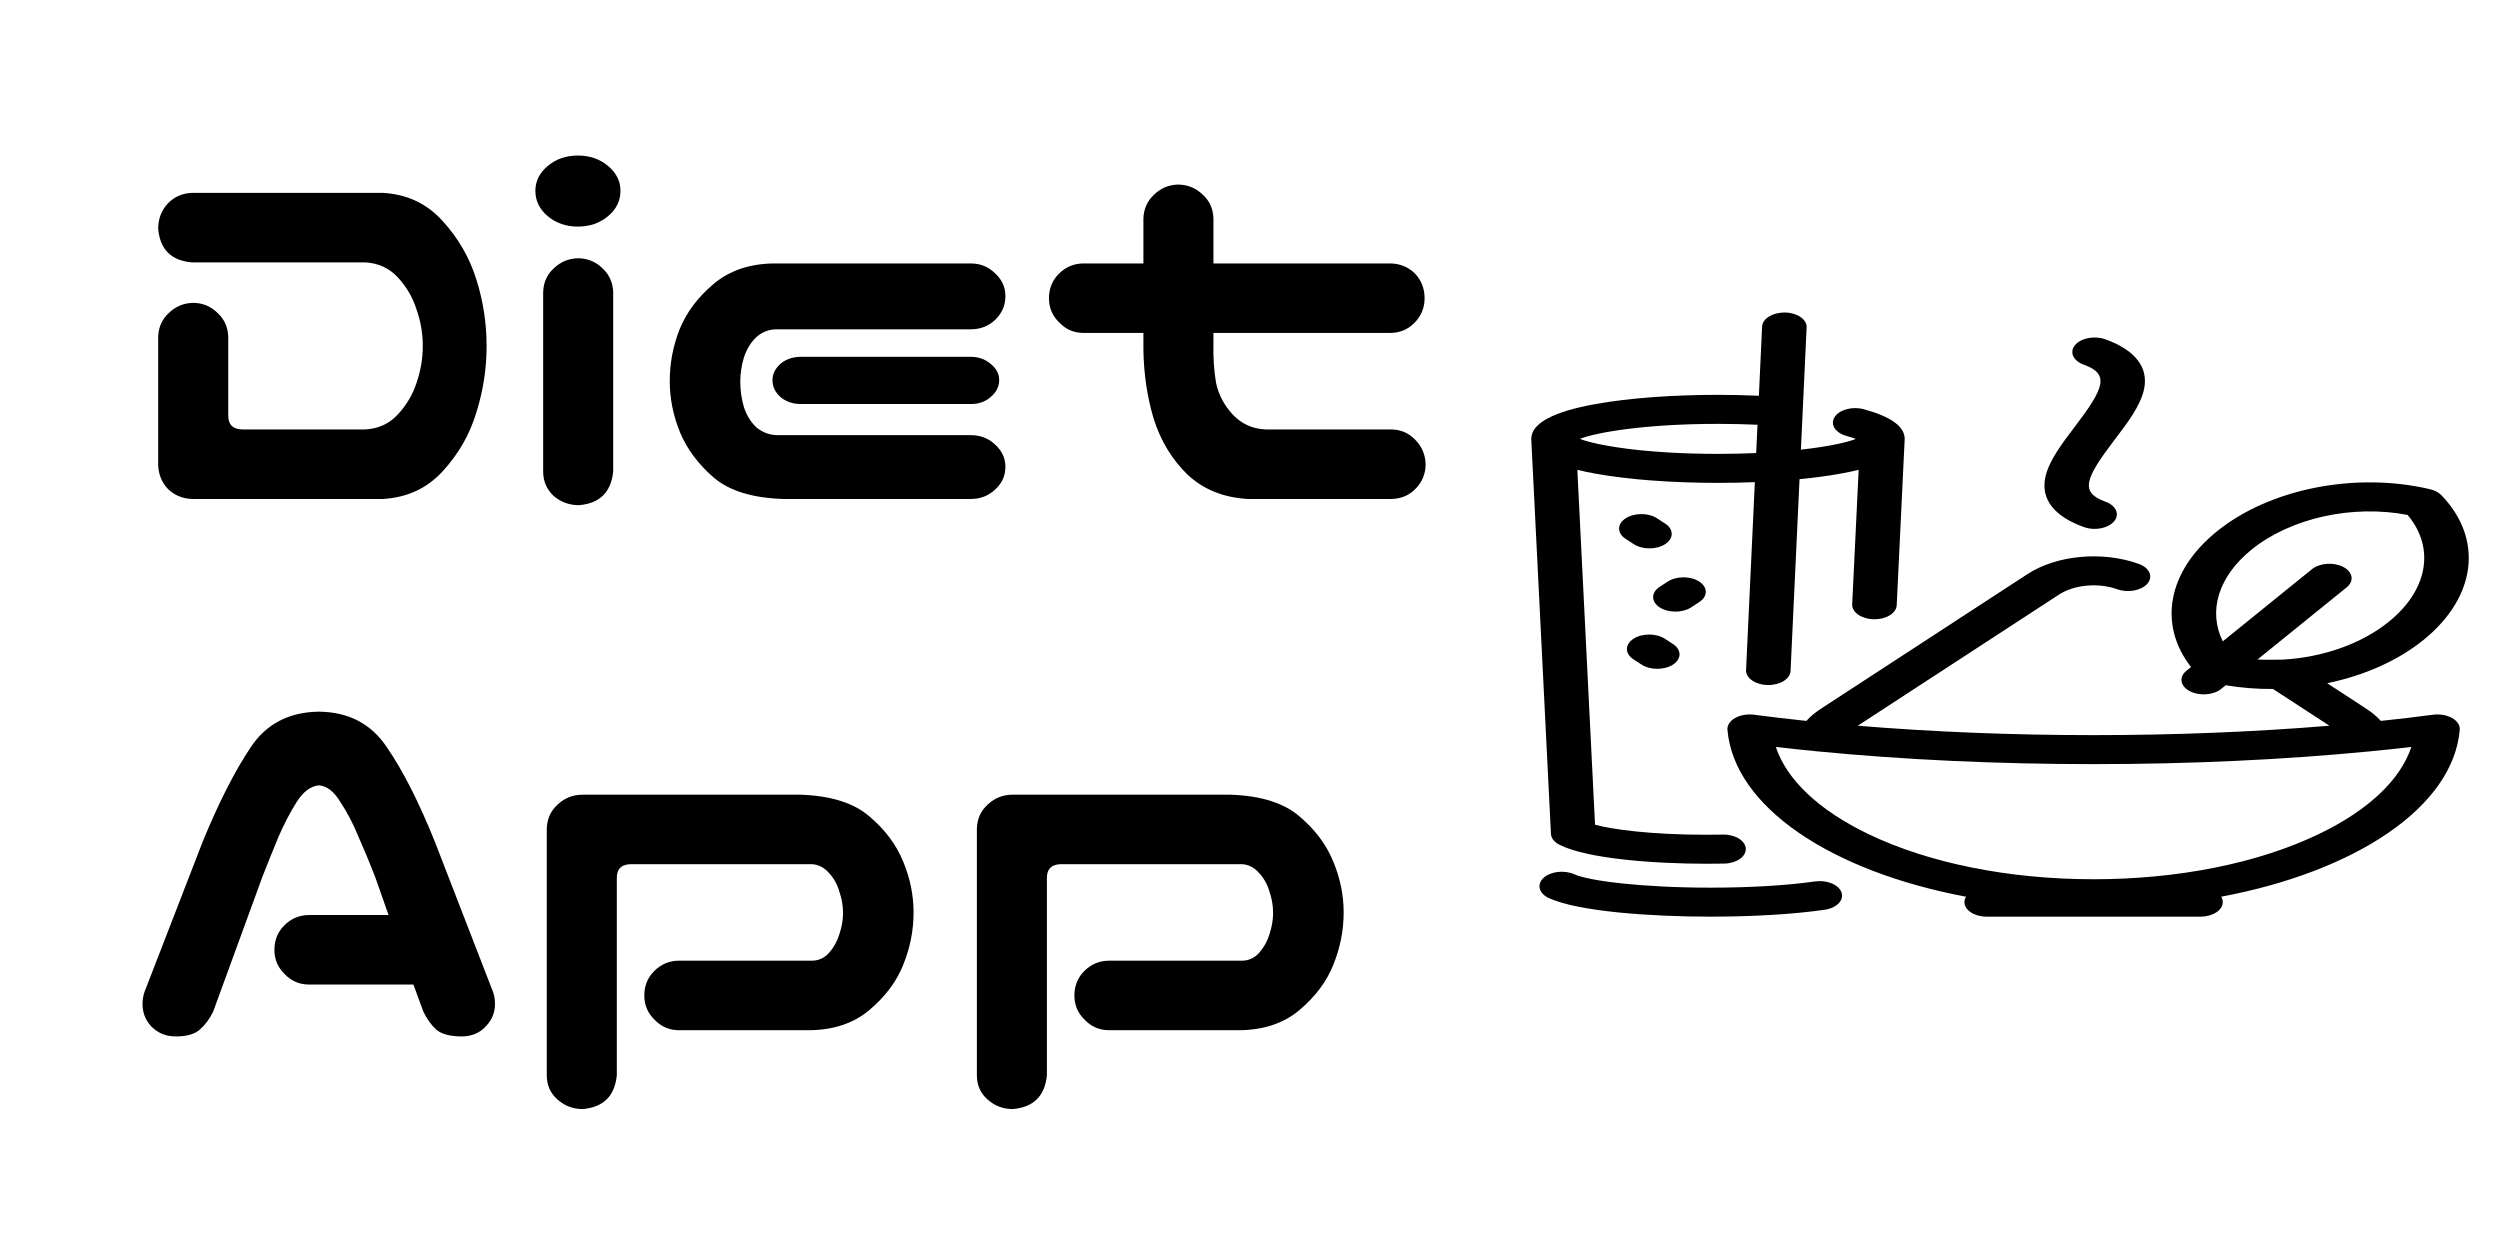
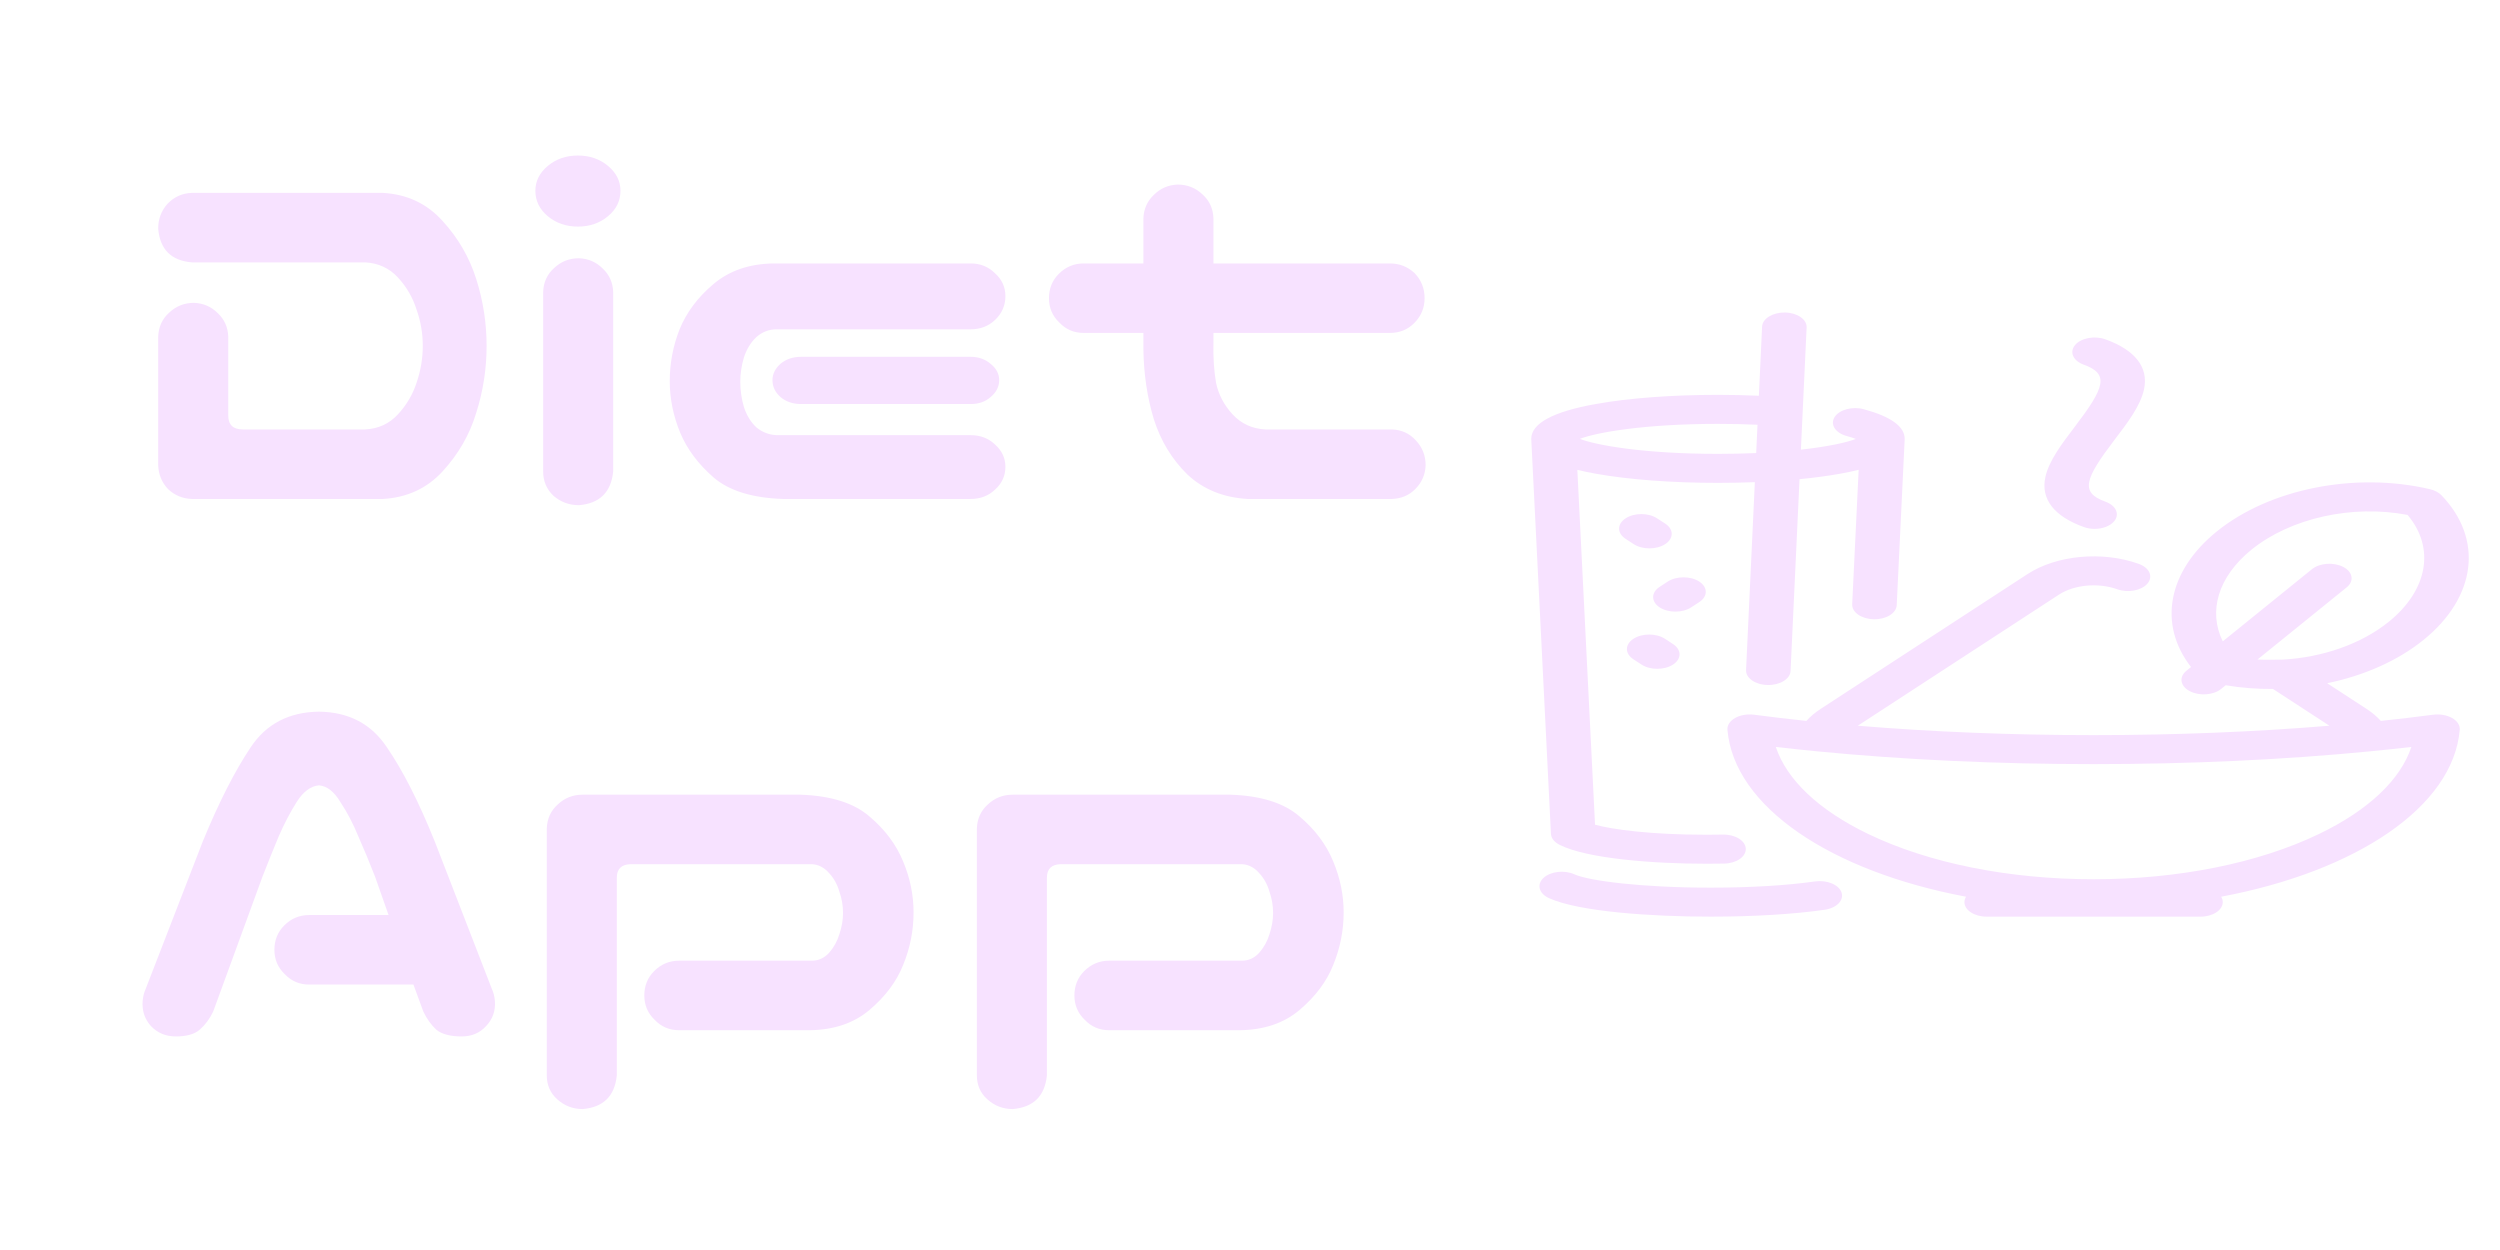
<svg xmlns="http://www.w3.org/2000/svg" width="80" height="40" viewBox="0 0 80 40" fill="none">
-   <path d="M12.251 6.172C13.026 6.216 13.662 6.515 14.16 7.068C14.658 7.611 15.018 8.23 15.239 8.928C15.461 9.625 15.571 10.339 15.571 11.069C15.571 11.8 15.461 12.514 15.239 13.211C15.029 13.908 14.669 14.534 14.16 15.087C13.662 15.629 13.026 15.922 12.251 15.967H6.142C5.843 15.956 5.588 15.851 5.378 15.651C5.179 15.441 5.074 15.187 5.062 14.888V10.771C5.074 10.461 5.19 10.206 5.411 10.007C5.632 9.797 5.898 9.691 6.208 9.691C6.507 9.702 6.761 9.813 6.972 10.023C7.182 10.223 7.293 10.472 7.304 10.771V13.294C7.304 13.593 7.459 13.742 7.769 13.742H11.687C12.107 13.72 12.456 13.56 12.732 13.261C13.009 12.962 13.208 12.624 13.33 12.248C13.463 11.861 13.529 11.468 13.529 11.069C13.529 10.671 13.463 10.284 13.33 9.907C13.208 9.52 13.009 9.177 12.732 8.878C12.456 8.579 12.107 8.419 11.687 8.396H6.142C5.478 8.341 5.118 7.981 5.062 7.317C5.062 7.007 5.162 6.742 5.361 6.521C5.572 6.299 5.832 6.183 6.142 6.172H12.251ZM18.526 8.264C18.825 8.275 19.08 8.385 19.29 8.596C19.5 8.795 19.611 9.044 19.622 9.343V15.087C19.556 15.751 19.19 16.111 18.526 16.166C18.216 16.166 17.945 16.066 17.713 15.867C17.491 15.657 17.381 15.397 17.381 15.087V9.343C17.392 9.033 17.508 8.778 17.73 8.579C17.951 8.369 18.216 8.264 18.526 8.264ZM17.132 6.105C17.132 5.796 17.265 5.53 17.53 5.309C17.796 5.087 18.117 4.977 18.493 4.977C18.869 4.977 19.19 5.087 19.456 5.309C19.722 5.53 19.855 5.796 19.855 6.105C19.855 6.426 19.722 6.698 19.456 6.919C19.19 7.14 18.869 7.251 18.493 7.251C18.117 7.251 17.796 7.14 17.53 6.919C17.265 6.698 17.132 6.426 17.132 6.105ZM25.051 15.967C24.077 15.934 23.341 15.707 22.843 15.286C22.345 14.854 21.985 14.373 21.764 13.842C21.542 13.3 21.432 12.752 21.432 12.198C21.432 11.623 21.537 11.069 21.747 10.538C21.968 9.996 22.328 9.514 22.826 9.094C23.335 8.662 23.977 8.441 24.752 8.43H31.061C31.37 8.43 31.631 8.535 31.841 8.745C32.062 8.944 32.173 9.188 32.173 9.476C32.173 9.774 32.062 10.029 31.841 10.239C31.631 10.438 31.37 10.538 31.061 10.538H24.852C24.608 10.538 24.392 10.621 24.204 10.787C24.027 10.953 23.894 11.169 23.806 11.435C23.728 11.7 23.689 11.96 23.689 12.215C23.689 12.492 23.728 12.763 23.806 13.028C23.894 13.294 24.027 13.51 24.204 13.676C24.392 13.831 24.608 13.914 24.852 13.925H31.061C31.37 13.925 31.631 14.024 31.841 14.224C32.062 14.423 32.173 14.661 32.173 14.938C32.173 15.225 32.062 15.469 31.841 15.668C31.631 15.867 31.37 15.967 31.061 15.967H25.051ZM31.974 12.165C31.974 12.375 31.88 12.558 31.691 12.713C31.525 12.857 31.315 12.929 31.061 12.929H25.632C25.377 12.929 25.162 12.857 24.984 12.713C24.807 12.558 24.719 12.375 24.719 12.165C24.719 11.966 24.807 11.789 24.984 11.634C25.162 11.49 25.377 11.418 25.632 11.418H31.061C31.315 11.418 31.531 11.495 31.708 11.65C31.885 11.794 31.974 11.966 31.974 12.165ZM37.685 5.906C37.995 5.906 38.26 6.011 38.481 6.222C38.703 6.421 38.819 6.675 38.83 6.985V8.43H44.475C44.785 8.43 45.05 8.535 45.272 8.745C45.482 8.966 45.587 9.232 45.587 9.542C45.587 9.852 45.476 10.117 45.255 10.339C45.045 10.549 44.785 10.654 44.475 10.654H38.83V10.986C38.819 11.44 38.847 11.861 38.913 12.248C38.991 12.624 39.168 12.962 39.444 13.261C39.721 13.56 40.07 13.72 40.49 13.742H44.541C44.851 13.753 45.105 13.87 45.305 14.091C45.515 14.312 45.62 14.578 45.62 14.888C45.609 15.187 45.498 15.441 45.288 15.651C45.089 15.851 44.84 15.956 44.541 15.967H39.926C39.151 15.922 38.509 15.662 38 15.187C37.502 14.7 37.142 14.107 36.921 13.41C36.711 12.713 36.6 11.971 36.589 11.185V10.654H34.68C34.37 10.654 34.11 10.544 33.899 10.322C33.678 10.112 33.567 9.852 33.567 9.542C33.567 9.232 33.672 8.972 33.883 8.762C34.104 8.54 34.37 8.43 34.68 8.43H36.589V6.985C36.6 6.687 36.711 6.438 36.921 6.238C37.131 6.028 37.386 5.917 37.685 5.906ZM8.781 30.394C8.781 30.084 8.886 29.824 9.097 29.613C9.318 29.392 9.584 29.281 9.894 29.281H12.434L12.002 28.053C11.825 27.599 11.648 27.173 11.471 26.774C11.305 26.365 11.111 25.994 10.89 25.662C10.69 25.33 10.463 25.153 10.209 25.131C9.943 25.153 9.705 25.33 9.495 25.662C9.285 25.994 9.091 26.365 8.914 26.774C8.748 27.173 8.576 27.599 8.399 28.053L6.822 32.369C6.712 32.602 6.568 32.795 6.391 32.95C6.225 33.094 5.97 33.166 5.627 33.166C5.306 33.166 5.04 33.055 4.83 32.834C4.631 32.613 4.542 32.347 4.564 32.037C4.576 31.893 4.609 31.76 4.664 31.639L6.49 26.924C6.999 25.684 7.508 24.683 8.018 23.919C8.516 23.166 9.246 22.785 10.209 22.773C11.161 22.785 11.886 23.166 12.384 23.919C12.893 24.66 13.402 25.662 13.911 26.924L15.737 31.639C15.793 31.76 15.826 31.893 15.837 32.037C15.859 32.347 15.765 32.613 15.555 32.834C15.355 33.055 15.095 33.166 14.774 33.166C14.409 33.166 14.138 33.094 13.961 32.95C13.795 32.795 13.657 32.602 13.546 32.369L13.23 31.506H9.894C9.584 31.506 9.324 31.395 9.113 31.174C8.892 30.963 8.781 30.703 8.781 30.394ZM19.738 34.411C19.672 35.075 19.307 35.435 18.643 35.49C18.333 35.49 18.061 35.385 17.829 35.175C17.608 34.976 17.497 34.721 17.497 34.411V26.509C17.508 26.199 17.624 25.944 17.846 25.745C18.067 25.535 18.333 25.43 18.643 25.43H25.615C26.589 25.463 27.325 25.695 27.823 26.127C28.321 26.547 28.681 27.029 28.902 27.571C29.124 28.102 29.234 28.645 29.234 29.198C29.234 29.774 29.124 30.333 28.902 30.875C28.692 31.406 28.332 31.888 27.823 32.319C27.325 32.74 26.689 32.956 25.914 32.967H21.73C21.421 32.967 21.16 32.856 20.95 32.635C20.729 32.425 20.618 32.164 20.618 31.855C20.618 31.545 20.723 31.285 20.934 31.074C21.155 30.853 21.421 30.742 21.73 30.742H25.98C26.191 30.742 26.373 30.659 26.528 30.493C26.683 30.316 26.794 30.117 26.86 29.895C26.938 29.663 26.977 29.436 26.977 29.215C26.977 28.982 26.938 28.756 26.86 28.534C26.794 28.302 26.683 28.102 26.528 27.936C26.373 27.759 26.191 27.665 25.98 27.654H20.17C19.882 27.665 19.738 27.809 19.738 28.086V34.411ZM33.501 34.411C33.435 35.075 33.069 35.435 32.405 35.49C32.095 35.49 31.824 35.385 31.592 35.175C31.37 34.976 31.26 34.721 31.26 34.411V26.509C31.271 26.199 31.387 25.944 31.608 25.745C31.83 25.535 32.095 25.43 32.405 25.43H39.378C40.352 25.463 41.088 25.695 41.586 26.127C42.084 26.547 42.444 27.029 42.665 27.571C42.886 28.102 42.997 28.645 42.997 29.198C42.997 29.774 42.886 30.333 42.665 30.875C42.455 31.406 42.095 31.888 41.586 32.319C41.088 32.74 40.452 32.956 39.677 32.967H35.493C35.183 32.967 34.923 32.856 34.713 32.635C34.492 32.425 34.381 32.164 34.381 31.855C34.381 31.545 34.486 31.285 34.696 31.074C34.918 30.853 35.183 30.742 35.493 30.742H39.743C39.953 30.742 40.136 30.659 40.291 30.493C40.446 30.316 40.557 30.117 40.623 29.895C40.7 29.663 40.739 29.436 40.739 29.215C40.739 28.982 40.7 28.756 40.623 28.534C40.557 28.302 40.446 28.102 40.291 27.936C40.136 27.759 39.953 27.665 39.743 27.654H33.933C33.645 27.665 33.501 27.809 33.501 28.086V34.411Z" fill="black" />
-   <path d="M49.631 26.694C49.637 26.761 49.664 26.824 49.709 26.88C49.751 26.933 49.809 26.981 49.883 27.021C49.892 27.027 49.902 27.032 49.912 27.037C50.803 27.482 52.929 27.64 54.624 27.64C54.806 27.64 54.991 27.638 55.174 27.635C55.567 27.627 55.877 27.413 55.865 27.157C55.854 26.901 55.524 26.698 55.132 26.707C54.963 26.71 54.792 26.712 54.624 26.712C52.81 26.712 51.592 26.541 51.041 26.391L50.475 15.035C50.655 15.079 50.852 15.121 51.065 15.159C52.119 15.348 53.507 15.452 54.975 15.452C55.376 15.452 55.771 15.444 56.155 15.429L55.874 21.442C55.862 21.698 56.171 21.913 56.564 21.92C56.958 21.929 57.286 21.727 57.298 21.471L57.585 15.334C58.056 15.288 58.494 15.229 58.885 15.159C59.099 15.121 59.296 15.079 59.477 15.034L59.27 19.337C59.258 19.593 59.567 19.808 59.96 19.816C60.355 19.826 60.682 19.622 60.695 19.366L60.948 14.089C60.949 14.074 60.95 14.059 60.95 14.044C60.95 13.649 60.509 13.33 59.64 13.095C59.277 12.996 58.86 13.108 58.708 13.345C58.557 13.582 58.729 13.853 59.093 13.952C59.223 13.987 59.318 14.019 59.388 14.046C59.102 14.157 58.507 14.291 57.629 14.389L57.812 10.478C57.824 10.222 57.514 10.008 57.121 10C56.73 9.994 56.399 10.194 56.387 10.45L56.284 12.664C55.858 12.645 55.42 12.635 54.975 12.635C53.507 12.635 52.118 12.739 51.065 12.928C49.699 13.173 49.004 13.547 49 14.039C49 14.042 49 14.044 49 14.047C49 14.06 49.001 14.073 49.002 14.086L49.63 26.678C49.63 26.684 49.63 26.689 49.631 26.694ZM54.975 13.564C55.406 13.564 55.83 13.573 56.24 13.592L56.198 14.498C55.82 14.514 55.412 14.524 54.975 14.524C52.594 14.524 51.065 14.243 50.555 14.044C51.065 13.844 52.594 13.564 54.975 13.564ZM52.27 21.098C51.991 20.916 51.992 20.622 52.27 20.441C52.548 20.26 52.999 20.26 53.278 20.441L53.536 20.61C53.815 20.791 53.815 21.085 53.536 21.267C53.397 21.357 53.215 21.402 53.032 21.402C52.85 21.402 52.668 21.357 52.529 21.266L52.27 21.098ZM65.451 15.27C65.564 14.744 65.985 14.193 66.391 13.659C67.345 12.407 67.51 11.969 66.681 11.67C66.337 11.546 66.213 11.263 66.404 11.039C66.594 10.815 67.028 10.734 67.372 10.858C68.331 11.204 68.758 11.757 68.609 12.457C68.496 12.985 68.075 13.538 67.667 14.072C66.716 15.321 66.551 15.757 67.372 16.053C67.716 16.177 67.841 16.46 67.65 16.684C67.52 16.837 67.277 16.924 67.026 16.924C66.909 16.924 66.791 16.905 66.681 16.865C65.726 16.52 65.301 15.969 65.451 15.27ZM58.929 28.56C59.014 28.811 58.771 29.058 58.386 29.113C57.397 29.255 56.102 29.333 54.74 29.333C52.872 29.333 50.532 29.178 49.569 28.741C49.245 28.594 49.166 28.305 49.391 28.094C49.616 27.884 50.06 27.832 50.383 27.979C50.839 28.185 52.52 28.405 54.74 28.405C56.002 28.405 57.188 28.334 58.08 28.206C58.464 28.152 58.845 28.31 58.929 28.56ZM78.467 22.976C78.3 22.882 78.076 22.843 77.86 22.871C77.315 22.943 76.757 23.009 76.186 23.069C76.059 22.928 75.905 22.798 75.724 22.681L74.47 21.863C75.639 21.622 76.723 21.149 77.553 20.477C79.247 19.107 79.476 17.245 78.123 15.845C78.038 15.757 77.912 15.691 77.762 15.655C75.374 15.093 72.631 15.636 70.938 17.006C69.36 18.283 69.053 19.986 70.113 21.345L69.965 21.465C69.718 21.665 69.766 21.957 70.073 22.117C70.379 22.278 70.828 22.247 71.075 22.047L71.223 21.928C71.72 22.012 72.229 22.051 72.736 22.047L74.541 23.223C72.152 23.421 69.595 23.524 66.995 23.524C64.395 23.524 61.838 23.421 59.449 23.223L65.888 19.027C66.377 18.709 67.144 18.639 67.752 18.856C68.097 18.98 68.53 18.898 68.72 18.673C68.909 18.448 68.783 18.166 68.438 18.043C67.278 17.627 65.814 17.762 64.88 18.371L58.266 22.681C58.085 22.798 57.931 22.928 57.804 23.069C57.234 23.009 56.675 22.943 56.13 22.871C55.914 22.843 55.69 22.881 55.523 22.976C55.357 23.07 55.266 23.209 55.278 23.352C55.488 25.825 58.604 27.885 62.913 28.695C62.88 28.749 62.862 28.807 62.862 28.869C62.862 29.125 63.181 29.333 63.574 29.333H70.416C70.809 29.333 71.128 29.125 71.128 28.869C71.128 28.807 71.11 28.749 71.077 28.695C75.386 27.885 78.502 25.825 78.712 23.352C78.724 23.209 78.633 23.07 78.467 22.976ZM72.239 21.105L75.094 18.795C75.341 18.596 75.292 18.303 74.986 18.143C74.679 17.982 74.231 18.014 73.984 18.213L71.129 20.523C70.654 19.565 70.978 18.455 72.048 17.589C73.304 16.573 75.283 16.139 77.043 16.478C77.927 17.526 77.699 18.879 76.443 19.895C75.559 20.61 74.317 21.037 73.045 21.108C72.992 21.107 72.454 21.119 72.239 21.105ZM74.203 26.69C72.264 27.622 69.704 28.136 66.995 28.136C64.286 28.136 61.727 27.622 59.787 26.69C58.203 25.928 57.176 24.955 56.826 23.902C57.245 23.951 57.67 23.996 58.101 24.038C58.114 24.04 58.126 24.041 58.139 24.042C60.906 24.312 63.923 24.452 66.995 24.452C70.067 24.452 73.085 24.312 75.852 24.042C75.864 24.041 75.876 24.04 75.888 24.038C76.32 23.996 76.746 23.951 77.164 23.902C76.814 24.955 75.787 25.928 74.203 26.69ZM54.117 19.436C53.978 19.526 53.795 19.572 53.613 19.572C53.431 19.572 53.248 19.526 53.109 19.436C52.831 19.254 52.831 18.96 53.109 18.779L53.368 18.61C53.647 18.429 54.098 18.429 54.376 18.61C54.654 18.792 54.654 19.086 54.376 19.267L54.117 19.436ZM52.278 17.412L52.02 17.243C51.741 17.062 51.741 16.768 52.02 16.587C52.298 16.405 52.749 16.405 53.027 16.587L53.286 16.755C53.564 16.936 53.564 17.23 53.286 17.412C53.147 17.502 52.965 17.548 52.782 17.548C52.6 17.548 52.417 17.502 52.278 17.412Z" fill="black" />
+   <path d="M12.251 6.172C13.026 6.216 13.662 6.515 14.16 7.068C14.658 7.611 15.018 8.23 15.239 8.928C15.461 9.625 15.571 10.339 15.571 11.069C15.571 11.8 15.461 12.514 15.239 13.211C15.029 13.908 14.669 14.534 14.16 15.087C13.662 15.629 13.026 15.922 12.251 15.967H6.142C5.843 15.956 5.588 15.851 5.378 15.651C5.179 15.441 5.074 15.187 5.062 14.888V10.771C5.074 10.461 5.19 10.206 5.411 10.007C5.632 9.797 5.898 9.691 6.208 9.691C6.507 9.702 6.761 9.813 6.972 10.023C7.182 10.223 7.293 10.472 7.304 10.771V13.294C7.304 13.593 7.459 13.742 7.769 13.742H11.687C12.107 13.72 12.456 13.56 12.732 13.261C13.009 12.962 13.208 12.624 13.33 12.248C13.463 11.861 13.529 11.468 13.529 11.069C13.529 10.671 13.463 10.284 13.33 9.907C13.208 9.52 13.009 9.177 12.732 8.878C12.456 8.579 12.107 8.419 11.687 8.396H6.142C5.478 8.341 5.118 7.981 5.062 7.317C5.062 7.007 5.162 6.742 5.361 6.521C5.572 6.299 5.832 6.183 6.142 6.172H12.251ZM18.526 8.264C18.825 8.275 19.08 8.385 19.29 8.596C19.5 8.795 19.611 9.044 19.622 9.343V15.087C19.556 15.751 19.19 16.111 18.526 16.166C18.216 16.166 17.945 16.066 17.713 15.867C17.491 15.657 17.381 15.397 17.381 15.087V9.343C17.392 9.033 17.508 8.778 17.73 8.579C17.951 8.369 18.216 8.264 18.526 8.264ZM17.132 6.105C17.132 5.796 17.265 5.53 17.53 5.309C17.796 5.087 18.117 4.977 18.493 4.977C18.869 4.977 19.19 5.087 19.456 5.309C19.722 5.53 19.855 5.796 19.855 6.105C19.855 6.426 19.722 6.698 19.456 6.919C19.19 7.14 18.869 7.251 18.493 7.251C18.117 7.251 17.796 7.14 17.53 6.919C17.265 6.698 17.132 6.426 17.132 6.105ZM25.051 15.967C24.077 15.934 23.341 15.707 22.843 15.286C22.345 14.854 21.985 14.373 21.764 13.842C21.542 13.3 21.432 12.752 21.432 12.198C21.432 11.623 21.537 11.069 21.747 10.538C21.968 9.996 22.328 9.514 22.826 9.094C23.335 8.662 23.977 8.441 24.752 8.43H31.061C31.37 8.43 31.631 8.535 31.841 8.745C32.062 8.944 32.173 9.188 32.173 9.476C32.173 9.774 32.062 10.029 31.841 10.239C31.631 10.438 31.37 10.538 31.061 10.538H24.852C24.608 10.538 24.392 10.621 24.204 10.787C24.027 10.953 23.894 11.169 23.806 11.435C23.728 11.7 23.689 11.96 23.689 12.215C23.689 12.492 23.728 12.763 23.806 13.028C23.894 13.294 24.027 13.51 24.204 13.676C24.392 13.831 24.608 13.914 24.852 13.925H31.061C31.37 13.925 31.631 14.024 31.841 14.224C32.062 14.423 32.173 14.661 32.173 14.938C32.173 15.225 32.062 15.469 31.841 15.668C31.631 15.867 31.37 15.967 31.061 15.967H25.051ZM31.974 12.165C31.974 12.375 31.88 12.558 31.691 12.713C31.525 12.857 31.315 12.929 31.061 12.929H25.632C25.377 12.929 25.162 12.857 24.984 12.713C24.807 12.558 24.719 12.375 24.719 12.165C24.719 11.966 24.807 11.789 24.984 11.634C25.162 11.49 25.377 11.418 25.632 11.418H31.061C31.315 11.418 31.531 11.495 31.708 11.65C31.885 11.794 31.974 11.966 31.974 12.165ZM37.685 5.906C37.995 5.906 38.26 6.011 38.481 6.222C38.703 6.421 38.819 6.675 38.83 6.985V8.43H44.475C44.785 8.43 45.05 8.535 45.272 8.745C45.482 8.966 45.587 9.232 45.587 9.542C45.587 9.852 45.476 10.117 45.255 10.339C45.045 10.549 44.785 10.654 44.475 10.654H38.83V10.986C38.819 11.44 38.847 11.861 38.913 12.248C38.991 12.624 39.168 12.962 39.444 13.261C39.721 13.56 40.07 13.72 40.49 13.742H44.541C44.851 13.753 45.105 13.87 45.305 14.091C45.515 14.312 45.62 14.578 45.62 14.888C45.609 15.187 45.498 15.441 45.288 15.651C45.089 15.851 44.84 15.956 44.541 15.967H39.926C39.151 15.922 38.509 15.662 38 15.187C37.502 14.7 37.142 14.107 36.921 13.41C36.711 12.713 36.6 11.971 36.589 11.185V10.654H34.68C34.37 10.654 34.11 10.544 33.899 10.322C33.678 10.112 33.567 9.852 33.567 9.542C33.567 9.232 33.672 8.972 33.883 8.762C34.104 8.54 34.37 8.43 34.68 8.43H36.589V6.985C36.6 6.687 36.711 6.438 36.921 6.238C37.131 6.028 37.386 5.917 37.685 5.906ZM8.781 30.394C8.781 30.084 8.886 29.824 9.097 29.613C9.318 29.392 9.584 29.281 9.894 29.281H12.434L12.002 28.053C11.825 27.599 11.648 27.173 11.471 26.774C11.305 26.365 11.111 25.994 10.89 25.662C10.69 25.33 10.463 25.153 10.209 25.131C9.943 25.153 9.705 25.33 9.495 25.662C9.285 25.994 9.091 26.365 8.914 26.774C8.748 27.173 8.576 27.599 8.399 28.053L6.822 32.369C6.712 32.602 6.568 32.795 6.391 32.95C6.225 33.094 5.97 33.166 5.627 33.166C5.306 33.166 5.04 33.055 4.83 32.834C4.631 32.613 4.542 32.347 4.564 32.037C4.576 31.893 4.609 31.76 4.664 31.639L6.49 26.924C6.999 25.684 7.508 24.683 8.018 23.919C8.516 23.166 9.246 22.785 10.209 22.773C11.161 22.785 11.886 23.166 12.384 23.919C12.893 24.66 13.402 25.662 13.911 26.924L15.737 31.639C15.793 31.76 15.826 31.893 15.837 32.037C15.859 32.347 15.765 32.613 15.555 32.834C15.355 33.055 15.095 33.166 14.774 33.166C14.409 33.166 14.138 33.094 13.961 32.95C13.795 32.795 13.657 32.602 13.546 32.369L13.23 31.506H9.894C9.584 31.506 9.324 31.395 9.113 31.174C8.892 30.963 8.781 30.703 8.781 30.394ZM19.738 34.411C19.672 35.075 19.307 35.435 18.643 35.49C18.333 35.49 18.061 35.385 17.829 35.175C17.608 34.976 17.497 34.721 17.497 34.411V26.509C17.508 26.199 17.624 25.944 17.846 25.745C18.067 25.535 18.333 25.43 18.643 25.43H25.615C26.589 25.463 27.325 25.695 27.823 26.127C28.321 26.547 28.681 27.029 28.902 27.571C29.124 28.102 29.234 28.645 29.234 29.198C29.234 29.774 29.124 30.333 28.902 30.875C28.692 31.406 28.332 31.888 27.823 32.319C27.325 32.74 26.689 32.956 25.914 32.967H21.73C21.421 32.967 21.16 32.856 20.95 32.635C20.729 32.425 20.618 32.164 20.618 31.855C20.618 31.545 20.723 31.285 20.934 31.074C21.155 30.853 21.421 30.742 21.73 30.742H25.98C26.191 30.742 26.373 30.659 26.528 30.493C26.683 30.316 26.794 30.117 26.86 29.895C26.938 29.663 26.977 29.436 26.977 29.215C26.977 28.982 26.938 28.756 26.86 28.534C26.794 28.302 26.683 28.102 26.528 27.936C26.373 27.759 26.191 27.665 25.98 27.654H20.17C19.882 27.665 19.738 27.809 19.738 28.086V34.411ZM33.501 34.411C33.435 35.075 33.069 35.435 32.405 35.49C32.095 35.49 31.824 35.385 31.592 35.175C31.37 34.976 31.26 34.721 31.26 34.411V26.509C31.271 26.199 31.387 25.944 31.608 25.745C31.83 25.535 32.095 25.43 32.405 25.43H39.378C40.352 25.463 41.088 25.695 41.586 26.127C42.084 26.547 42.444 27.029 42.665 27.571C42.886 28.102 42.997 28.645 42.997 29.198C42.997 29.774 42.886 30.333 42.665 30.875C42.455 31.406 42.095 31.888 41.586 32.319C41.088 32.74 40.452 32.956 39.677 32.967H35.493C35.183 32.967 34.923 32.856 34.713 32.635C34.492 32.425 34.381 32.164 34.381 31.855C34.381 31.545 34.486 31.285 34.696 31.074C34.918 30.853 35.183 30.742 35.493 30.742H39.743C39.953 30.742 40.136 30.659 40.291 30.493C40.446 30.316 40.557 30.117 40.623 29.895C40.7 29.663 40.739 29.436 40.739 29.215C40.739 28.982 40.7 28.756 40.623 28.534C40.557 28.302 40.446 28.102 40.291 27.936C40.136 27.759 39.953 27.665 39.743 27.654H33.933C33.645 27.665 33.501 27.809 33.501 28.086V34.411Z" fill="#f7e2ff" />
+   <path d="M49.631 26.694C49.637 26.761 49.664 26.824 49.709 26.88C49.751 26.933 49.809 26.981 49.883 27.021C49.892 27.027 49.902 27.032 49.912 27.037C50.803 27.482 52.929 27.64 54.624 27.64C54.806 27.64 54.991 27.638 55.174 27.635C55.567 27.627 55.877 27.413 55.865 27.157C55.854 26.901 55.524 26.698 55.132 26.707C54.963 26.71 54.792 26.712 54.624 26.712C52.81 26.712 51.592 26.541 51.041 26.391L50.475 15.035C50.655 15.079 50.852 15.121 51.065 15.159C52.119 15.348 53.507 15.452 54.975 15.452C55.376 15.452 55.771 15.444 56.155 15.429L55.874 21.442C55.862 21.698 56.171 21.913 56.564 21.92C56.958 21.929 57.286 21.727 57.298 21.471L57.585 15.334C58.056 15.288 58.494 15.229 58.885 15.159C59.099 15.121 59.296 15.079 59.477 15.034L59.27 19.337C59.258 19.593 59.567 19.808 59.96 19.816C60.355 19.826 60.682 19.622 60.695 19.366L60.948 14.089C60.949 14.074 60.95 14.059 60.95 14.044C60.95 13.649 60.509 13.33 59.64 13.095C59.277 12.996 58.86 13.108 58.708 13.345C58.557 13.582 58.729 13.853 59.093 13.952C59.223 13.987 59.318 14.019 59.388 14.046C59.102 14.157 58.507 14.291 57.629 14.389L57.812 10.478C57.824 10.222 57.514 10.008 57.121 10C56.73 9.994 56.399 10.194 56.387 10.45L56.284 12.664C55.858 12.645 55.42 12.635 54.975 12.635C53.507 12.635 52.118 12.739 51.065 12.928C49.699 13.173 49.004 13.547 49 14.039C49 14.042 49 14.044 49 14.047C49 14.06 49.001 14.073 49.002 14.086L49.63 26.678C49.63 26.684 49.63 26.689 49.631 26.694ZM54.975 13.564C55.406 13.564 55.83 13.573 56.24 13.592L56.198 14.498C55.82 14.514 55.412 14.524 54.975 14.524C52.594 14.524 51.065 14.243 50.555 14.044C51.065 13.844 52.594 13.564 54.975 13.564ZM52.27 21.098C51.991 20.916 51.992 20.622 52.27 20.441C52.548 20.26 52.999 20.26 53.278 20.441L53.536 20.61C53.815 20.791 53.815 21.085 53.536 21.267C53.397 21.357 53.215 21.402 53.032 21.402C52.85 21.402 52.668 21.357 52.529 21.266L52.27 21.098ZM65.451 15.27C65.564 14.744 65.985 14.193 66.391 13.659C67.345 12.407 67.51 11.969 66.681 11.67C66.337 11.546 66.213 11.263 66.404 11.039C66.594 10.815 67.028 10.734 67.372 10.858C68.331 11.204 68.758 11.757 68.609 12.457C68.496 12.985 68.075 13.538 67.667 14.072C66.716 15.321 66.551 15.757 67.372 16.053C67.716 16.177 67.841 16.46 67.65 16.684C67.52 16.837 67.277 16.924 67.026 16.924C66.909 16.924 66.791 16.905 66.681 16.865C65.726 16.52 65.301 15.969 65.451 15.27ZM58.929 28.56C59.014 28.811 58.771 29.058 58.386 29.113C57.397 29.255 56.102 29.333 54.74 29.333C52.872 29.333 50.532 29.178 49.569 28.741C49.245 28.594 49.166 28.305 49.391 28.094C49.616 27.884 50.06 27.832 50.383 27.979C50.839 28.185 52.52 28.405 54.74 28.405C56.002 28.405 57.188 28.334 58.08 28.206C58.464 28.152 58.845 28.31 58.929 28.56ZM78.467 22.976C78.3 22.882 78.076 22.843 77.86 22.871C77.315 22.943 76.757 23.009 76.186 23.069C76.059 22.928 75.905 22.798 75.724 22.681L74.47 21.863C75.639 21.622 76.723 21.149 77.553 20.477C79.247 19.107 79.476 17.245 78.123 15.845C78.038 15.757 77.912 15.691 77.762 15.655C75.374 15.093 72.631 15.636 70.938 17.006C69.36 18.283 69.053 19.986 70.113 21.345L69.965 21.465C69.718 21.665 69.766 21.957 70.073 22.117C70.379 22.278 70.828 22.247 71.075 22.047L71.223 21.928C71.72 22.012 72.229 22.051 72.736 22.047L74.541 23.223C72.152 23.421 69.595 23.524 66.995 23.524C64.395 23.524 61.838 23.421 59.449 23.223L65.888 19.027C66.377 18.709 67.144 18.639 67.752 18.856C68.097 18.98 68.53 18.898 68.72 18.673C68.909 18.448 68.783 18.166 68.438 18.043C67.278 17.627 65.814 17.762 64.88 18.371L58.266 22.681C58.085 22.798 57.931 22.928 57.804 23.069C57.234 23.009 56.675 22.943 56.13 22.871C55.914 22.843 55.69 22.881 55.523 22.976C55.357 23.07 55.266 23.209 55.278 23.352C55.488 25.825 58.604 27.885 62.913 28.695C62.88 28.749 62.862 28.807 62.862 28.869C62.862 29.125 63.181 29.333 63.574 29.333H70.416C70.809 29.333 71.128 29.125 71.128 28.869C71.128 28.807 71.11 28.749 71.077 28.695C75.386 27.885 78.502 25.825 78.712 23.352C78.724 23.209 78.633 23.07 78.467 22.976ZM72.239 21.105L75.094 18.795C75.341 18.596 75.292 18.303 74.986 18.143C74.679 17.982 74.231 18.014 73.984 18.213L71.129 20.523C70.654 19.565 70.978 18.455 72.048 17.589C73.304 16.573 75.283 16.139 77.043 16.478C77.927 17.526 77.699 18.879 76.443 19.895C75.559 20.61 74.317 21.037 73.045 21.108C72.992 21.107 72.454 21.119 72.239 21.105ZM74.203 26.69C72.264 27.622 69.704 28.136 66.995 28.136C64.286 28.136 61.727 27.622 59.787 26.69C58.203 25.928 57.176 24.955 56.826 23.902C57.245 23.951 57.67 23.996 58.101 24.038C58.114 24.04 58.126 24.041 58.139 24.042C60.906 24.312 63.923 24.452 66.995 24.452C70.067 24.452 73.085 24.312 75.852 24.042C75.864 24.041 75.876 24.04 75.888 24.038C76.32 23.996 76.746 23.951 77.164 23.902C76.814 24.955 75.787 25.928 74.203 26.69ZM54.117 19.436C53.978 19.526 53.795 19.572 53.613 19.572C53.431 19.572 53.248 19.526 53.109 19.436C52.831 19.254 52.831 18.96 53.109 18.779L53.368 18.61C53.647 18.429 54.098 18.429 54.376 18.61C54.654 18.792 54.654 19.086 54.376 19.267L54.117 19.436ZM52.278 17.412L52.02 17.243C51.741 17.062 51.741 16.768 52.02 16.587C52.298 16.405 52.749 16.405 53.027 16.587L53.286 16.755C53.564 16.936 53.564 17.23 53.286 17.412C53.147 17.502 52.965 17.548 52.782 17.548C52.6 17.548 52.417 17.502 52.278 17.412Z" fill="#f7e2ff" />
</svg>
